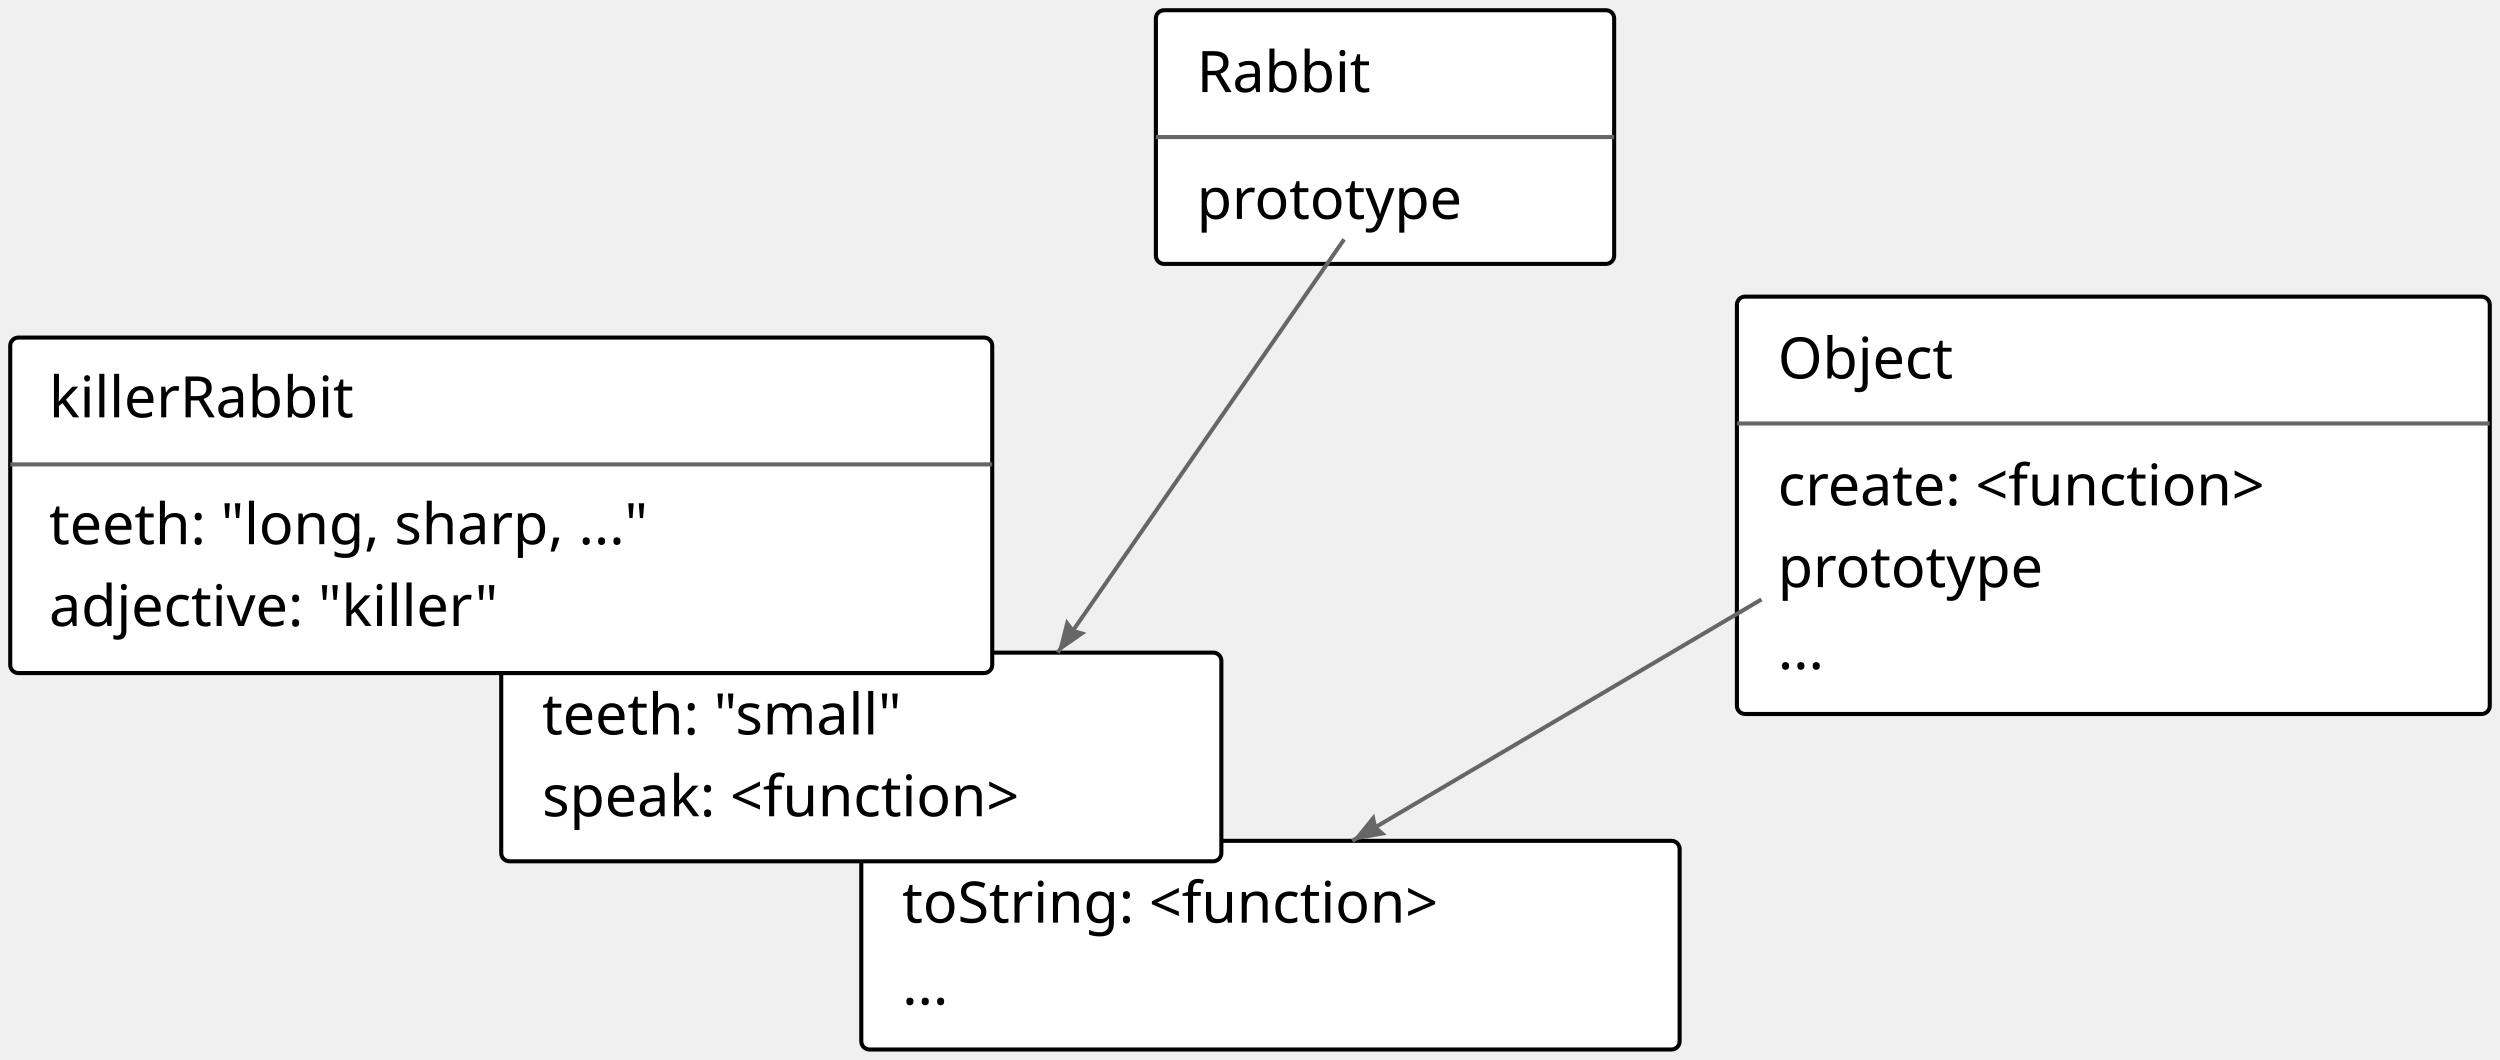
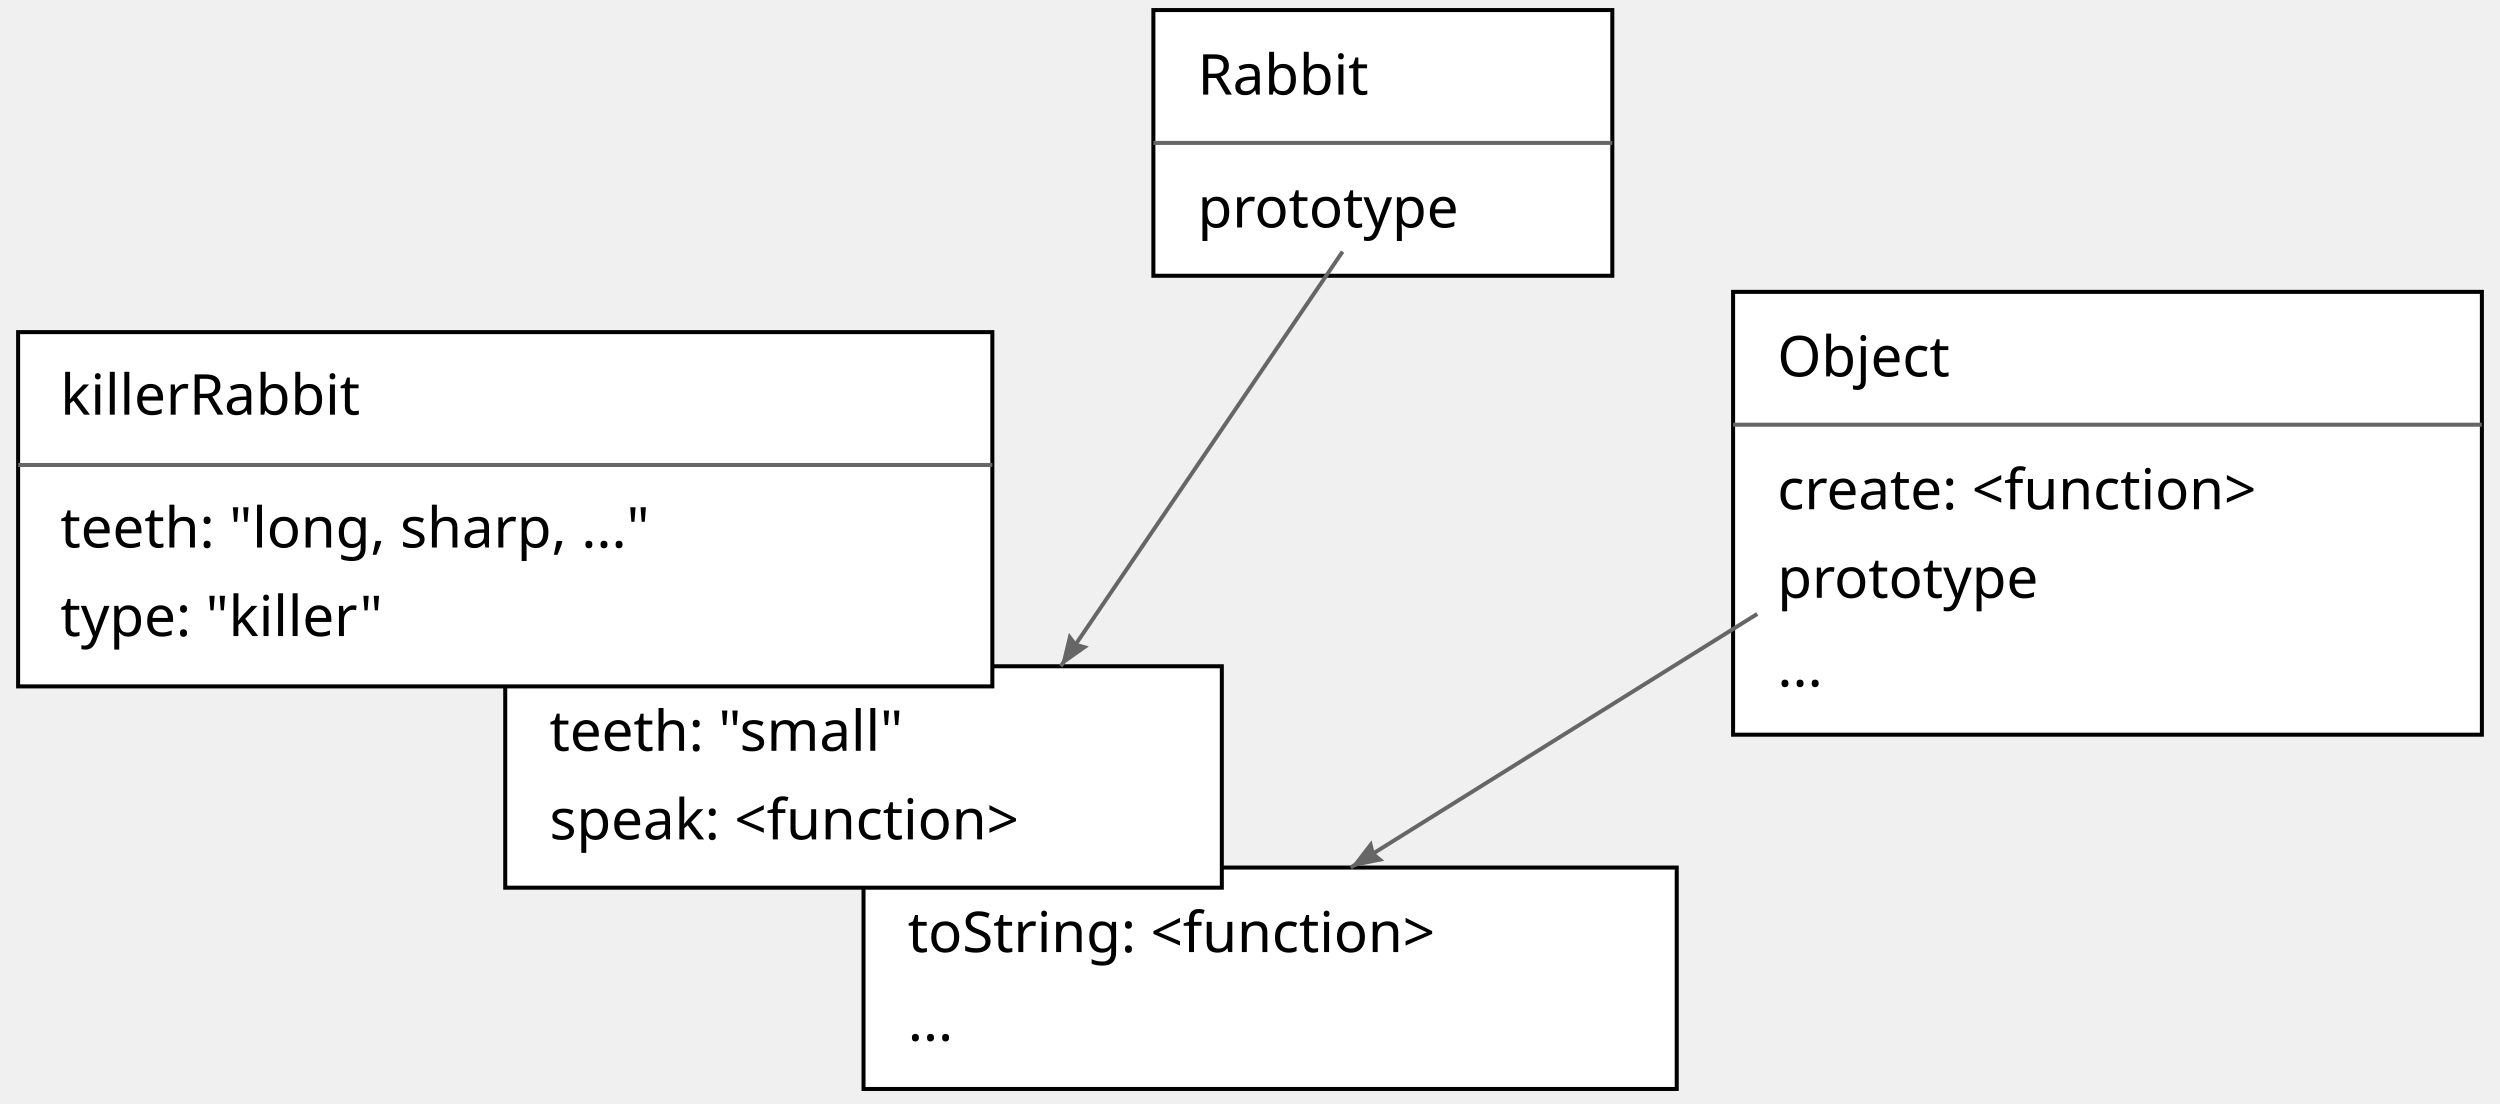
- <svg xmlns="http://www.w3.org/2000/svg" width="611" height="259" viewBox="-2 -82 611 259">
-   <style type="text/css">
+ <svg xmlns="http://www.w3.org/2000/svg" width="621" height="274" viewBox="-4 -82 621 274">
+   <style>
    @font-face {
      font-family: 'PT Mono';
      font-style: normal;
      font-weight: 400;
      src: local('PT Mono'), local('PTMono-Regular'), url(http://themes.googleusercontent.com/static/fonts/ptmono/v1/jmle3kzCPnW8O7_gZGRDlQ.woff) format('woff');
    }
    .objtext { font-family: "PT Mono"; font-size: 14px; stroke: none; }
    .objbox { border-radius: 2px; fill: white; stroke: black }
    .sep { stroke: #666 }
  </style>
  <g>
    <g>
-       <rect x="208.5" y="123.5" width="200" height="51" class="objbox" rx="2" ry="2" />
-       <text x="218.5" y="143.5" class="objtext">toString: &lt;function&gt;</text>
-       <text x="218.5" y="163.5" class="objtext">...</text>
+       <rect x="210.5" y="133.5" width="202" height="55" class="objbox" />
+       <text x="221.5" y="154.5" class="objtext">toString: &lt;function&gt;</text>
+       <text x="221.5" y="176.5" class="objtext">...</text>
    </g>
    <g>
-       <rect x="120.5" y="77.5" width="176" height="51" class="objbox" rx="2" ry="2" />
-       <text x="130.5" y="97.5" class="objtext">teeth: "small"</text>
-       <text x="130.5" y="117.5" class="objtext">speak: &lt;function&gt;</text>
+       <rect x="121.5" y="83.5" width="178" height="55" class="objbox" />
+       <text x="132.5" y="104.5" class="objtext">teeth: "small"</text>
+       <text x="132.5" y="126.5" class="objtext">speak: &lt;function&gt;</text>
    </g>
    <g>
-       <rect x="0.5" y="0.5" width="240" height="82" class="objbox" rx="2" ry="2" />
-       <text x="10" y="20" class="objtext">killerRabbit</text>
-       <text x="10" y="51" class="objtext">teeth: "long, sharp, ..."</text>
-       <text x="10" y="71" class="objtext">adjective: "killer"</text>
-       <path d="M 0.5 31.5 L 240.5 31.5" class="sep" />
+       <rect x="0.5" y="0.5" width="242" height="88" class="objbox" />
+       <text x="11" y="21" class="objtext">killerRabbit</text>
+       <text x="11" y="54" class="objtext">teeth: "long, sharp, ..."</text>
+       <text x="11" y="76" class="objtext">type: "killer"</text>
+       <path d="M 0.5 33.5 L 242.5 33.5" class="sep" />
    </g>
    <g>
-       <rect x="280.5" y="-79.5" width="112" height="62" class="objbox" rx="2" ry="2" />
-       <text x="290.5" y="-59.5" class="objtext">Rabbit</text>
-       <text x="290.5" y="-28.5" class="objtext">prototype</text>
-       <path d="M 280.5 -48.5 L 392.5 -48.5" class="sep" />
+       <rect x="282.5" y="-79.5" width="114" height="66" class="objbox" />
+       <text x="293.5" y="-58.5" class="objtext">Rabbit</text>
+       <text x="293.5" y="-25.5" class="objtext">prototype</text>
+       <path d="M 282.5 -46.5 L 396.5 -46.5" class="sep" />
    </g>
-     <path d="M 326.5 -23.5 L 256.5 77.5" class="sep" />
-     <path d="M 0 0 L 3 8 L 0 7 L -3 8 Z" stroke="none" fill="rgb(102, 102, 102)" transform="translate(256.5 77.5) rotate(214.7246) scale(1)" />
+     <path d="M 329.5 -19.5 L 259.5 83.5" class="sep" />
+     <path d="M 0 0 L 3 8 L 0 7 L -3 8 Z" stroke="none" fill="rgb(102, 102, 102)" transform="translate(259.5 83.5) rotate(214.2005) scale(1)" />
    <g>
-       <rect x="422.5" y="-9.5" width="184" height="102" class="objbox" rx="2" ry="2" />
-       <text x="432.5" y="10.5" class="objtext">Object</text>
-       <text x="432.5" y="41.5" class="objtext">create: &lt;function&gt;</text>
-       <text x="432.5" y="61.5" class="objtext">prototype</text>
-       <text x="432.5" y="81.5" class="objtext">...</text>
-       <path d="M 422.5 21.5 L 606.5 21.5" class="sep" />
+       <rect x="426.5" y="-9.5" width="186" height="110" class="objbox" />
+       <text x="437.5" y="11.5" class="objtext">Object</text>
+       <text x="437.5" y="44.5" class="objtext">create: &lt;function&gt;</text>
+       <text x="437.5" y="66.5" class="objtext">prototype</text>
+       <text x="437.5" y="88.5" class="objtext">...</text>
+       <path d="M 426.5 23.5 L 612.5 23.5" class="sep" />
    </g>
-     <path d="M 428.5 64.5 L 328.5 123.5" class="sep" />
-     <path d="M 0 0 L 3 8 L 0 7 L -3 8 Z" stroke="none" fill="rgb(102, 102, 102)" transform="translate(328.5 123.5) rotate(239.4594) scale(1)" />
+     <path d="M 432.5 70.5 L 331.5 133.5" class="sep" />
+     <path d="M 0 0 L 3 8 L 0 7 L -3 8 Z" stroke="none" fill="rgb(102, 102, 102)" transform="translate(331.5 133.5) rotate(238.0456) scale(1)" />
  </g>
</svg>
